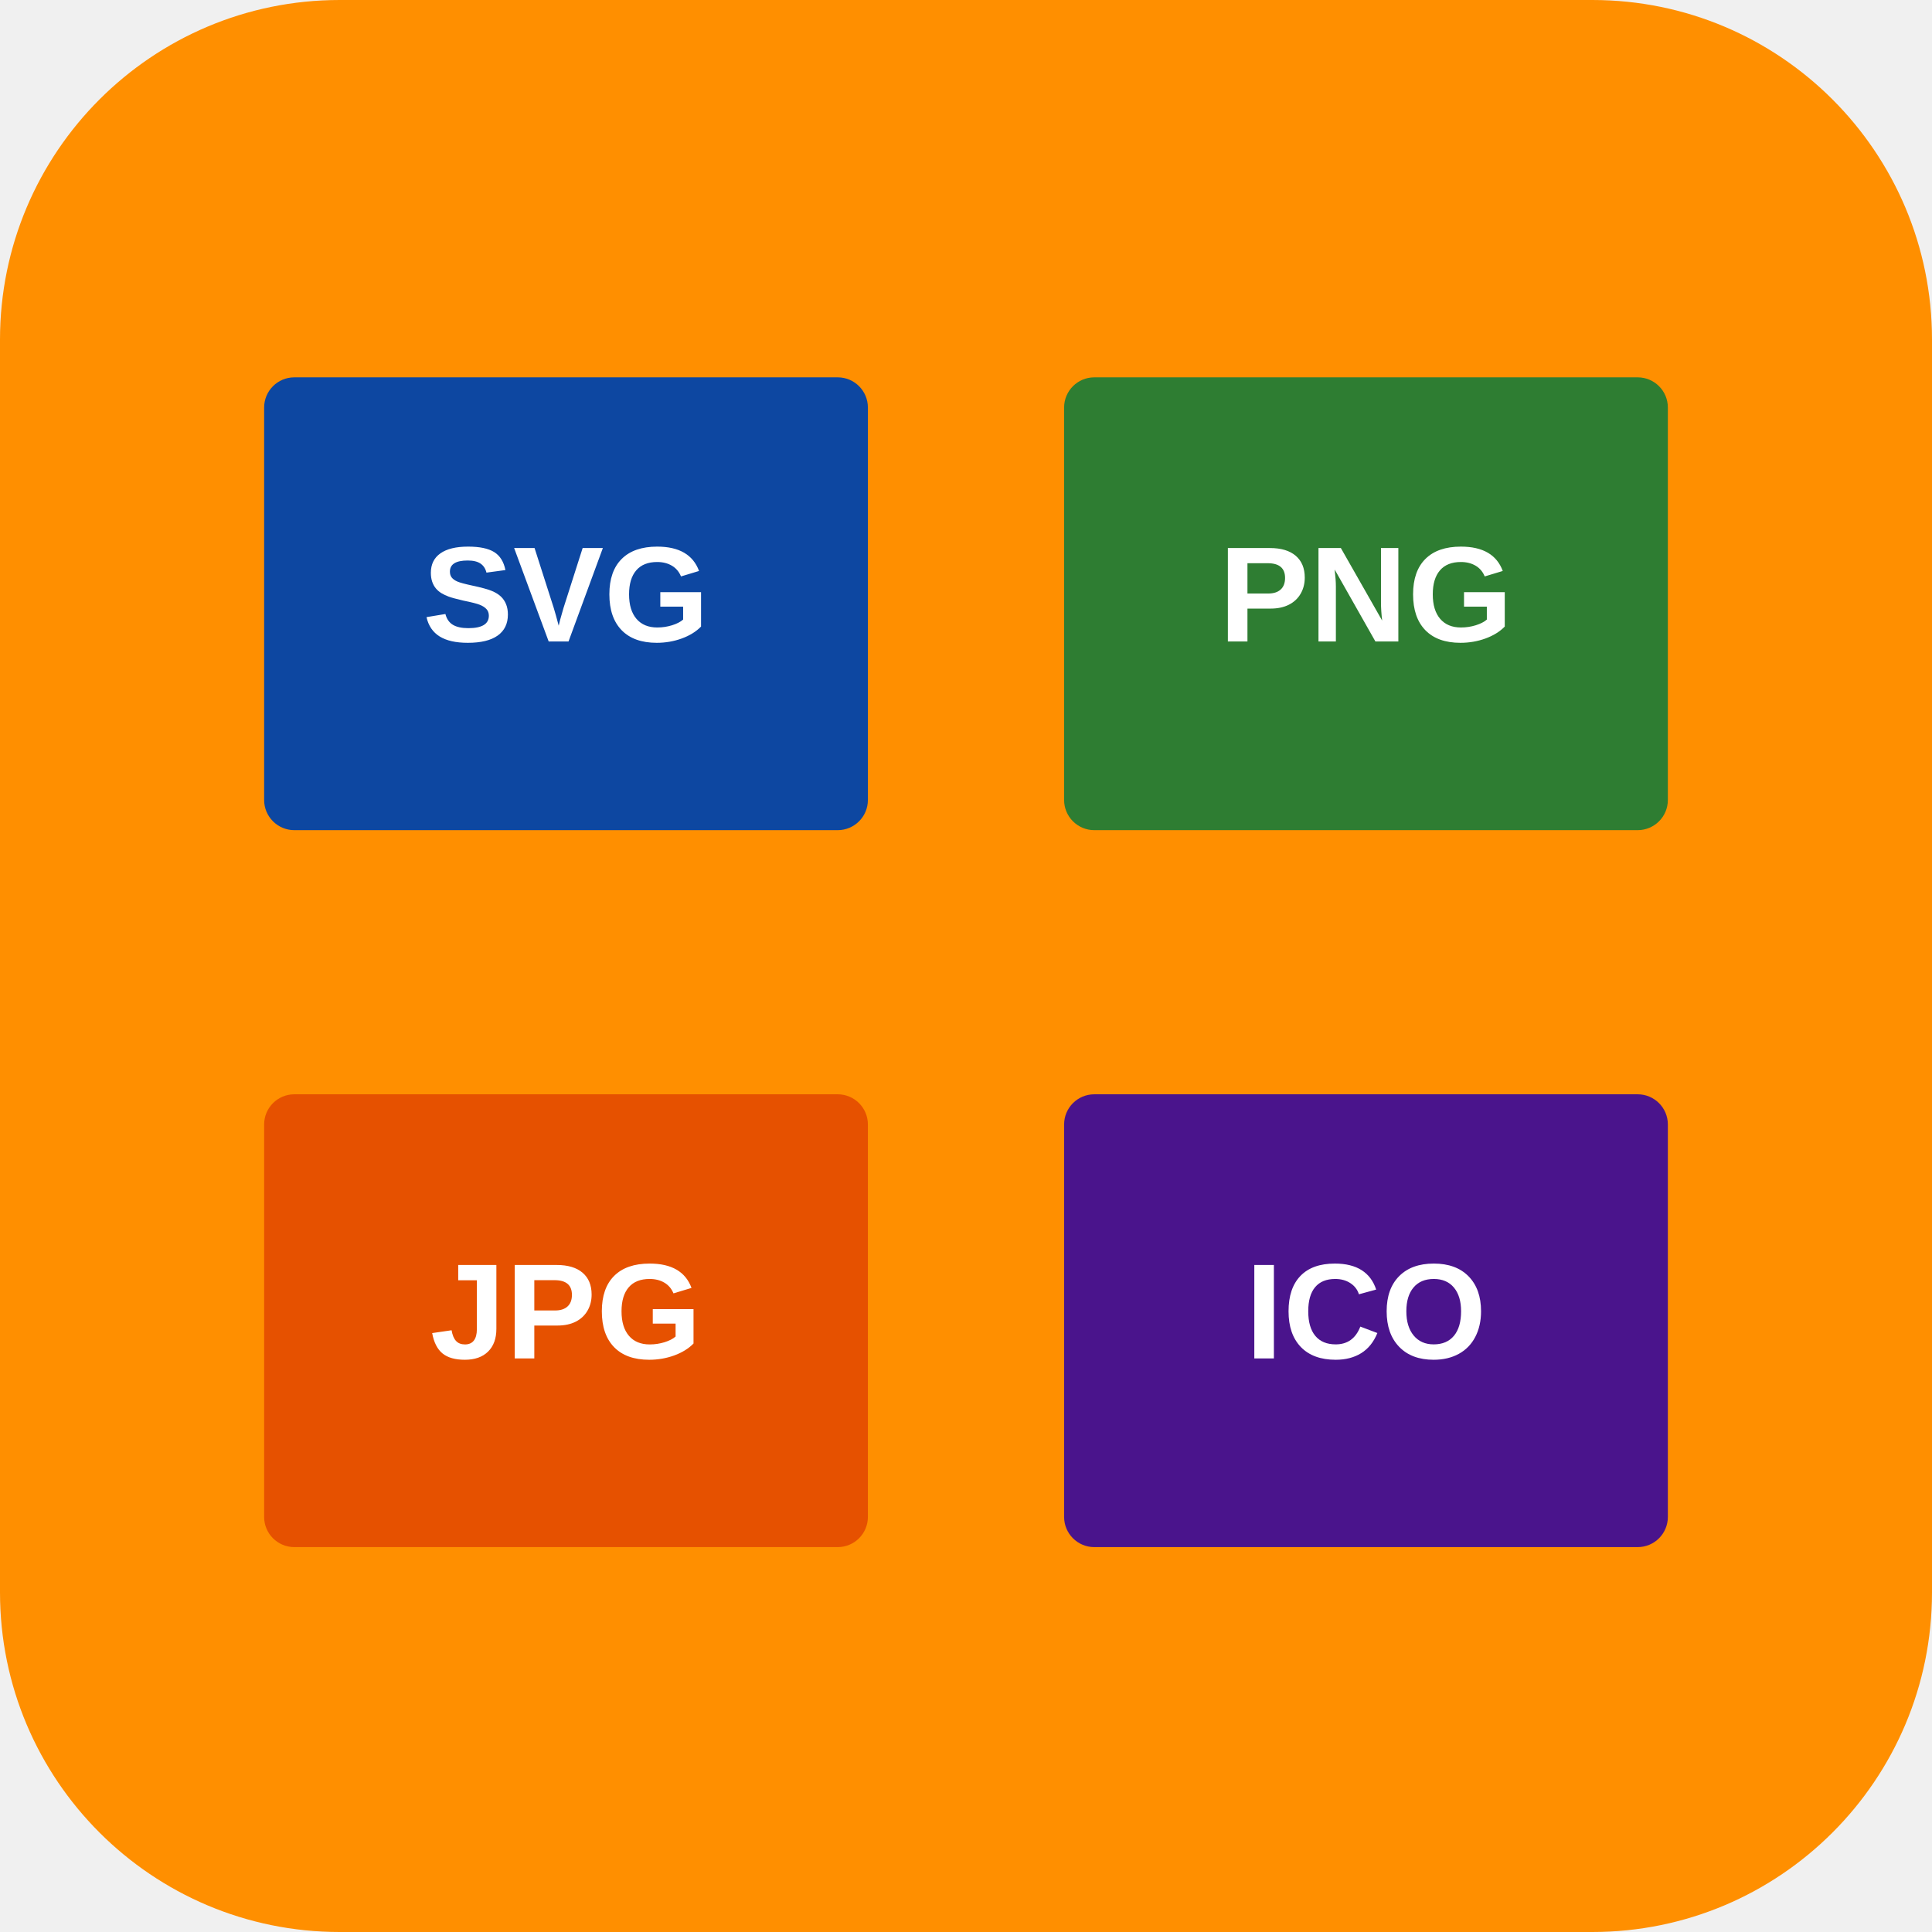
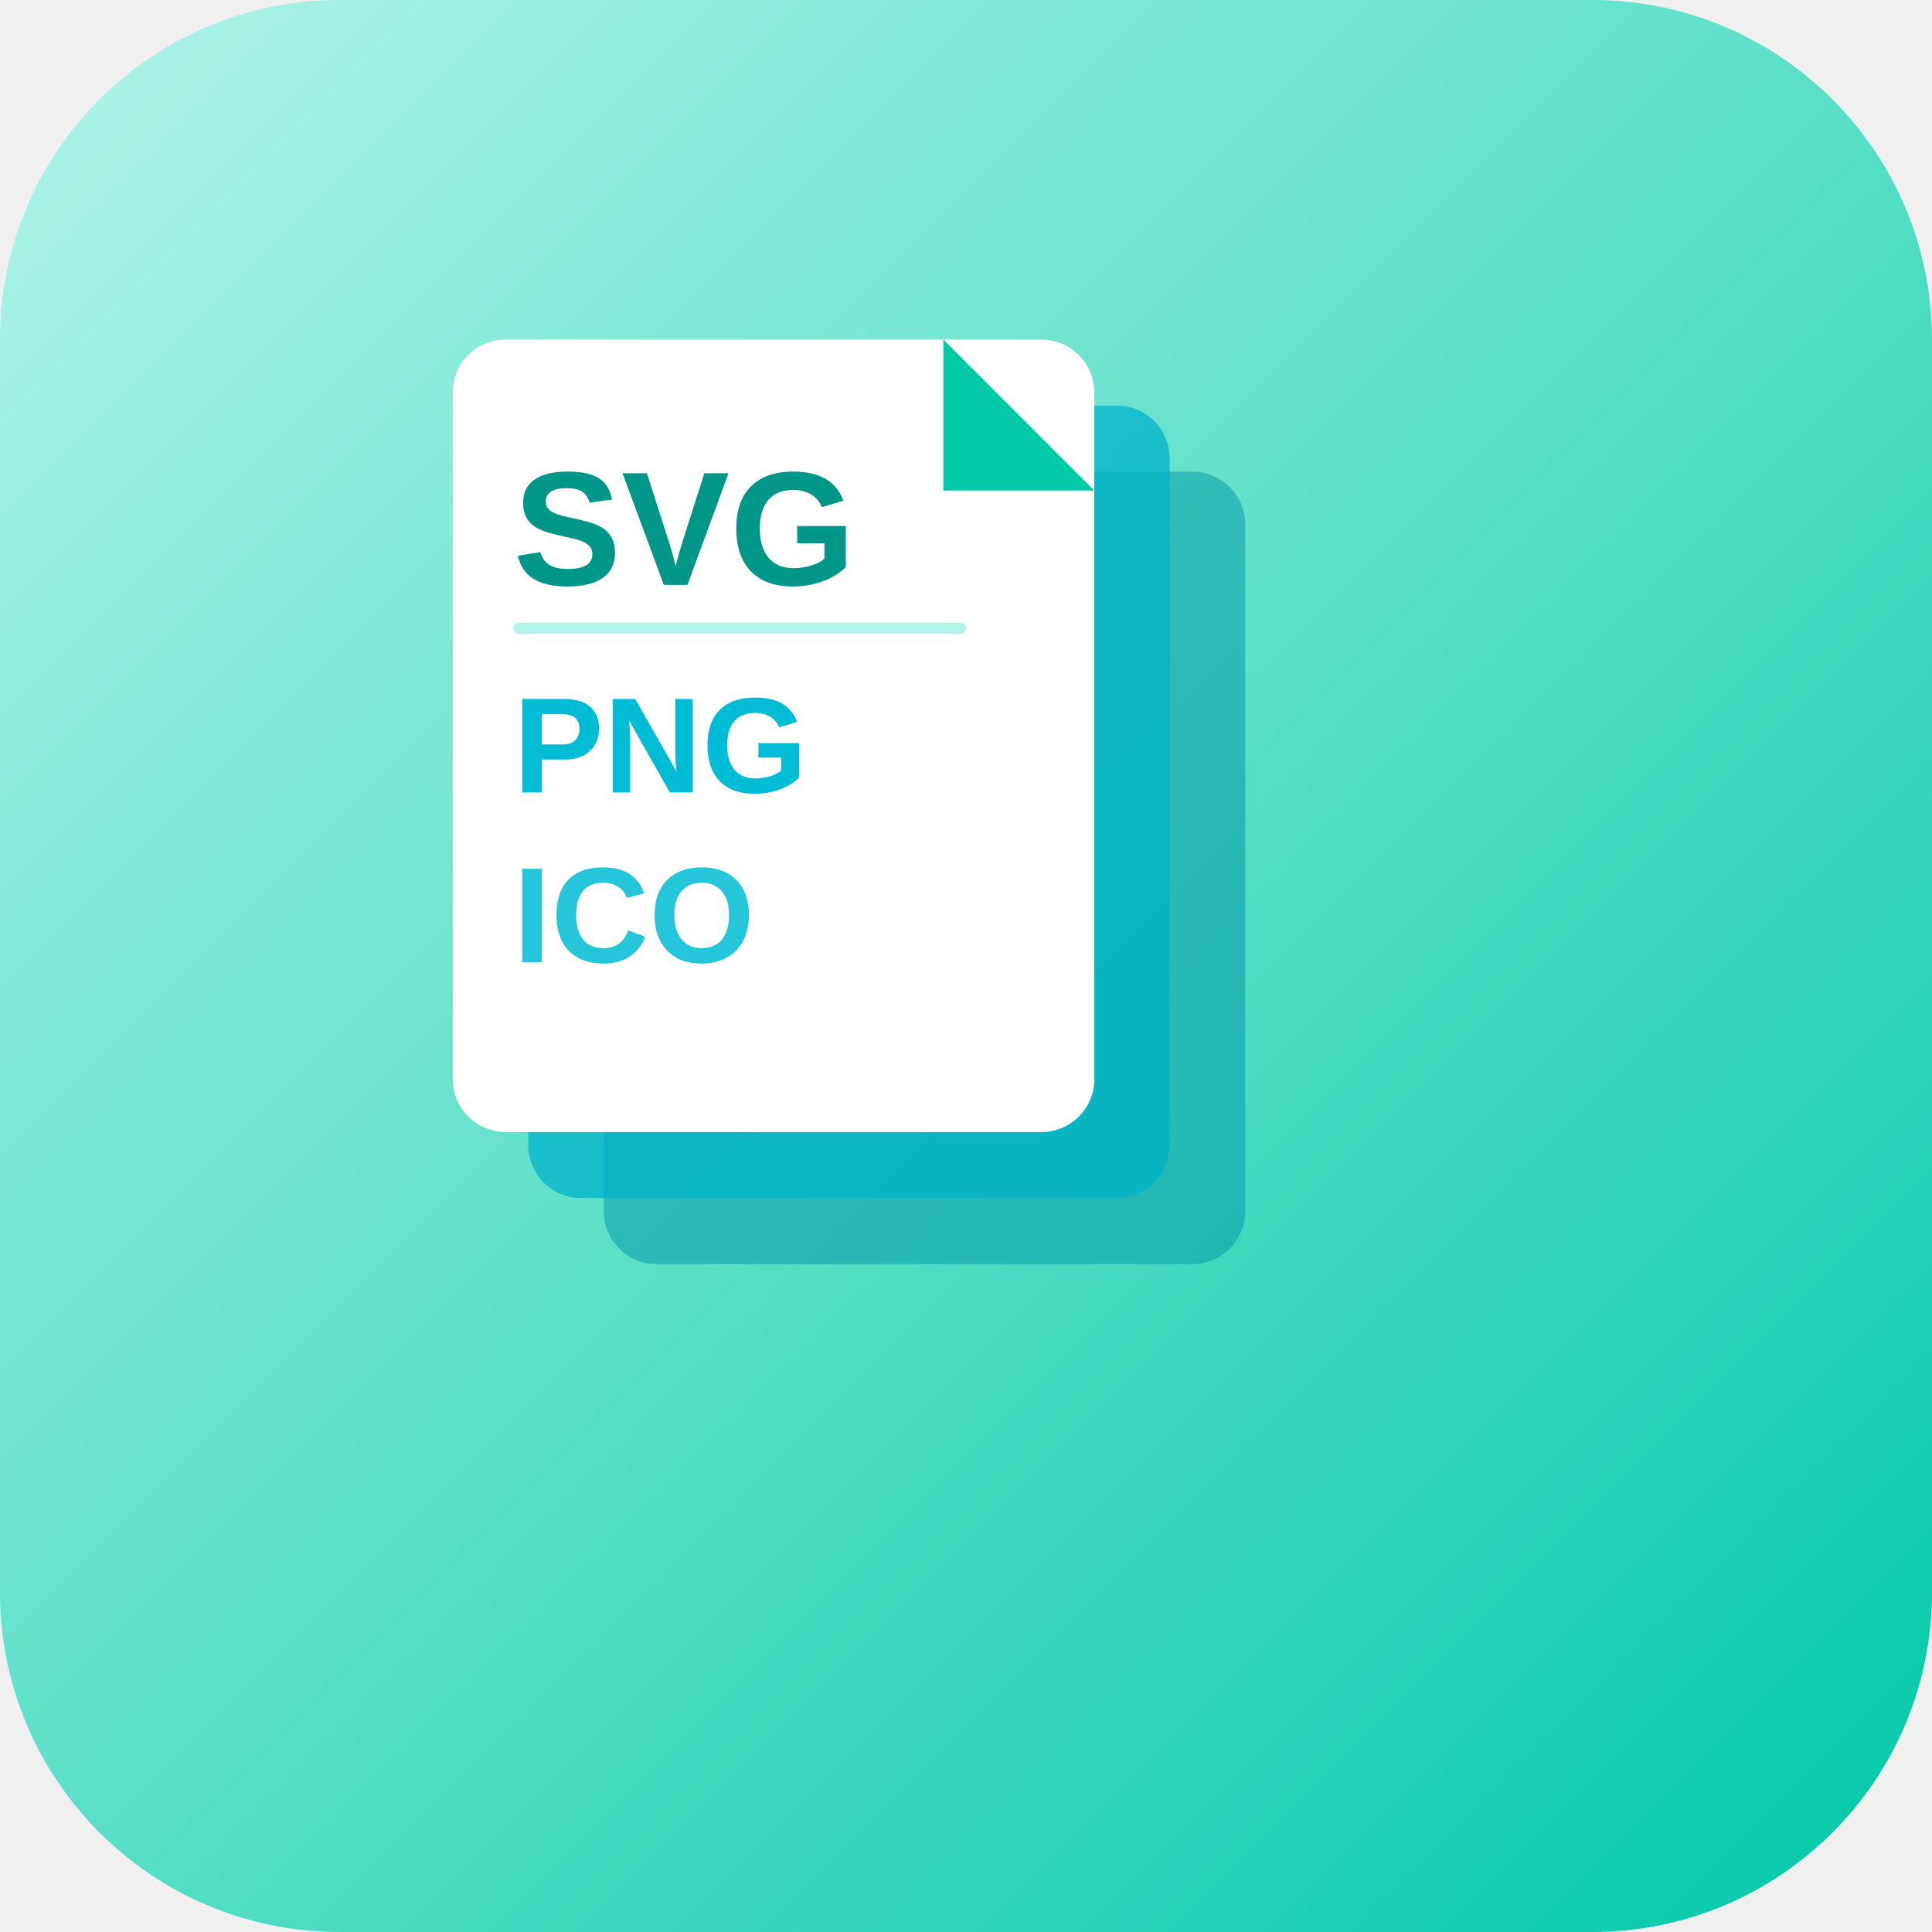
<svg xmlns="http://www.w3.org/2000/svg" viewBox="0 0 1024 1024">
-   <rect width="1024" height="1024" rx="180" fill="#FF8F00" />
-   <rect x="140" y="200" width="320" height="240" rx="16" fill="#0D47A1" />
-   <text x="300" y="340" font-family="Arial" font-size="72" font-weight="900" fill="white" text-anchor="middle">SVG</text>
-   <rect x="564" y="200" width="320" height="240" rx="16" fill="#2E7D32" />
-   <text x="724" y="340" font-family="Arial" font-size="72" font-weight="900" fill="white" text-anchor="middle">PNG</text>
-   <rect x="140" y="580" width="320" height="240" rx="16" fill="#E65100" />
-   <text x="300" y="720" font-family="Arial" font-size="72" font-weight="900" fill="white" text-anchor="middle">JPG</text>
-   <rect x="564" y="580" width="320" height="240" rx="16" fill="#4A148C" />
-   <text x="724" y="720" font-family="Arial" font-size="72" font-weight="900" fill="white" text-anchor="middle">ICO</text>
-   <rect x="140" y="452" width="744" height="16" rx="8" fill="#FF8F00" />
-   <rect x="464" y="200" width="16" height="620" rx="8" fill="#FF8F00" />
+   <rect width="1024" height="1024" rx="180" fill="#E0FAF4" />
+   <rect width="1024" height="1024" rx="180" fill="url(#bg01)" />
+   <defs>
+     <linearGradient id="bg01" x1="0" y1="0" x2="1" y2="1">
+       <stop offset="0%" stop-color="#B2F5E8" />
+       <stop offset="100%" stop-color="#00C9A7" />
+     </linearGradient>
+   </defs>
+   <rect x="320" y="250" width="340" height="420" rx="28" fill="#0096A6" opacity="0.5" />
+   <rect x="280" y="215" width="340" height="420" rx="28" fill="#00B4C8" opacity="0.75" />
+   <rect x="240" y="180" width="340" height="420" rx="28" fill="white" />
+   <path d="M500 180 L580 260 L500 260 Z" fill="#00C9A7" />
+   <text x="272" y="310" font-family="'Segoe UI',Arial,sans-serif" font-size="86" font-weight="800" fill="#009688">SVG</text>
+   <rect x="272" y="330" width="240" height="6" rx="3" fill="#B2F5E8" />
+   <text x="272" y="420" font-family="'Segoe UI',Arial,sans-serif" font-size="72" font-weight="700" fill="#00BCD4">PNG</text>
+   <text x="272" y="510" font-family="'Segoe UI',Arial,sans-serif" font-size="72" font-weight="700" fill="#26C6DA">ICO</text>
</svg>
